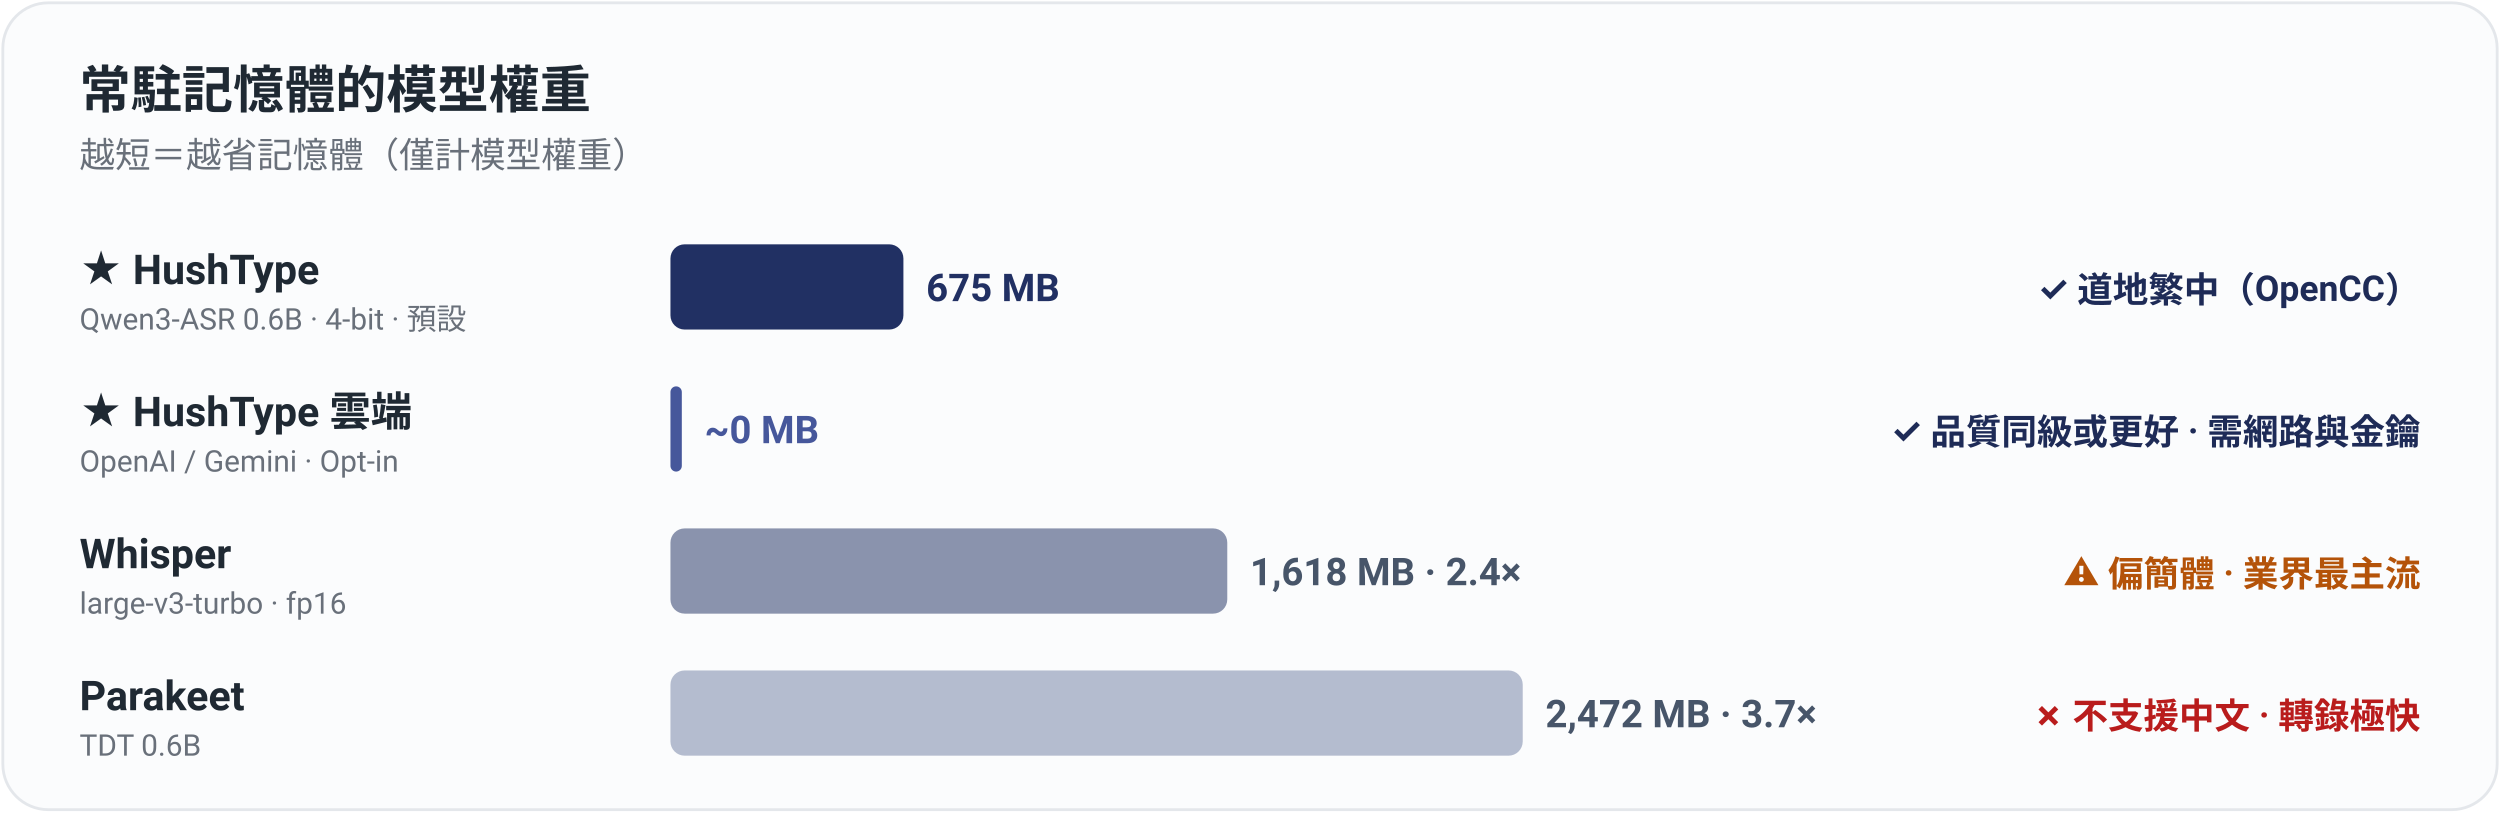
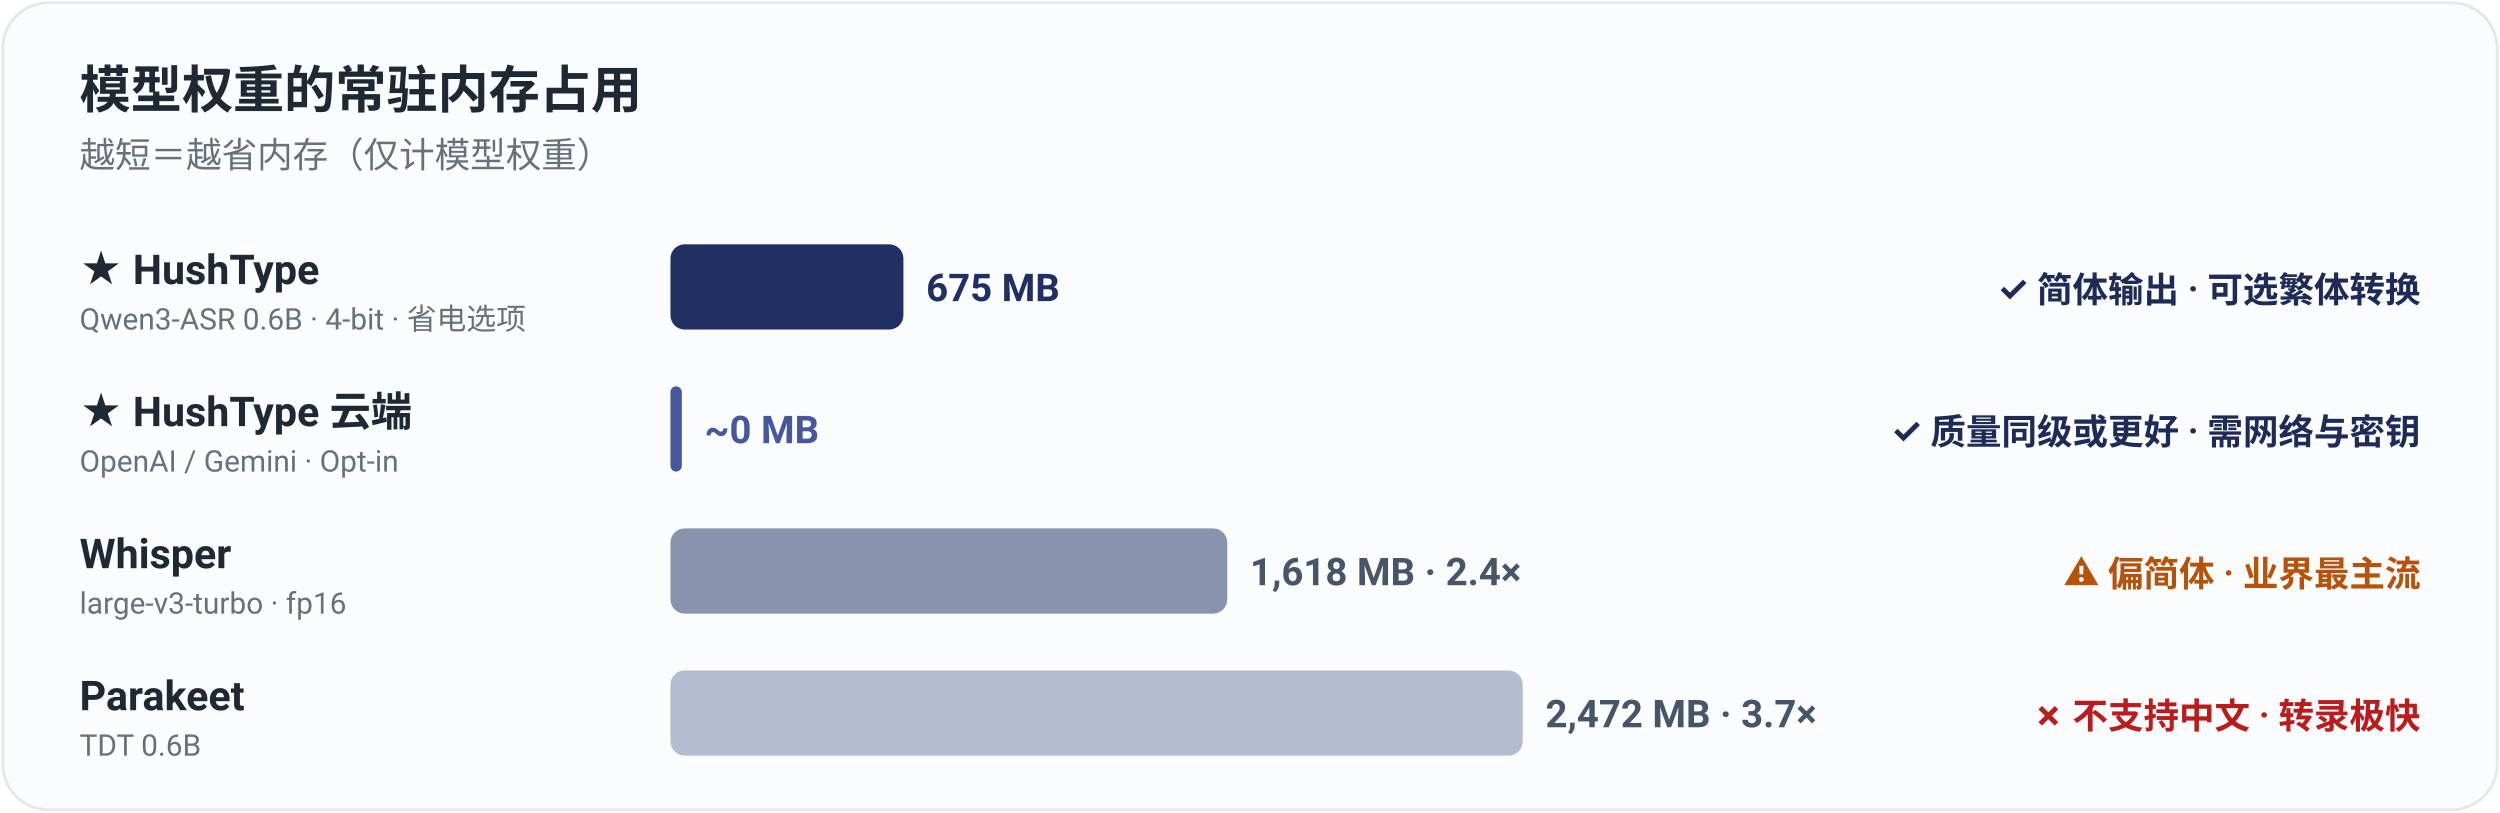
- <svg xmlns="http://www.w3.org/2000/svg" viewBox="0 0 880 286" font-family="-apple-system,'PingFang TC','Microsoft JhengHei','Segoe UI',Roboto,sans-serif">
+ <svg xmlns="http://www.w3.org/2000/svg" viewBox="0 0 880 286" font-family="-apple-system,'PingFang SC','Microsoft YaHei','Segoe UI',Roboto,sans-serif">
  <rect x="1" y="1" width="878" height="284" rx="16" fill="#fbfcfd" stroke="#e4e7eb" />
-   <text x="28" y="38" font-size="18" font-weight="700" fill="#1f2933">常駐記憶體的模型權重</text>
-   <text x="28" y="59" font-size="12.5" fill="#69707a">越短＝越省記憶體（僅計模型權重）</text>
+   <text x="28" y="38" font-size="18" font-weight="700" fill="#1f2933">模型权重的常驻内存占用</text>
+   <text x="28" y="59" font-size="12.5" fill="#69707a">越短＝越省内存（仅计模型权重）</text>
  <text x="28" y="100" font-size="14.5" font-weight="700" fill="#1f2933">★ HushType</text>
-   <text x="28" y="116" font-size="10.5" fill="#69707a">Qwen3-ASR 0.6B · 4-bit · 預設</text>
+   <text x="28" y="116" font-size="10.5" fill="#69707a">Qwen3-ASR 0.6B · 4-bit · 省电选项</text>
  <rect x="236" y="86" width="82" height="30" rx="5" fill="#213063" />
  <text x="326" y="106" font-size="13.5" font-weight="700" fill="#213063">675 MB</text>
-   <text x="852" y="106" text-anchor="end" font-size="12.5" font-weight="700" fill="#1e2b57">✓ 道地繁中（OpenCC）</text>
-   <text x="28" y="150" font-size="14.5" font-weight="700" fill="#1f2933">★ HushType 雲端</text>
+   <text x="852" y="106" text-anchor="end" font-size="12.5" font-weight="700" fill="#1e2b57">✓ 简体输出 · 可选繁体转换</text>
+   <text x="28" y="150" font-size="14.5" font-weight="700" fill="#1f2933">★ HushType 云端</text>
  <text x="28" y="166" font-size="10.5" fill="#69707a">OpenAI / Gemini · Opt-in</text>
  <rect x="236" y="136" width="4" height="30" rx="2" fill="#46579b" />
  <text x="248" y="156" font-size="13.5" font-weight="700" fill="#46579b">~0 MB</text>
-   <text x="852" y="156" text-anchor="end" font-size="12.5" font-weight="700" fill="#1e2b57">✓ 品質同級或更好 · 需網路與金鑰</text>
+   <text x="852" y="156" text-anchor="end" font-size="12.5" font-weight="700" fill="#1e2b57">✓ 质量同级或更好 · 需网络与密钥</text>
  <text x="28" y="200" font-size="14.5" font-weight="700" fill="#1f2933">Whisper</text>
  <text x="28" y="216" font-size="10.5" fill="#69707a">large-v3-turbo · fp16</text>
  <rect x="236" y="186" width="196" height="30" rx="5" fill="#8a93ad" />
  <text x="440" y="206" font-size="13.5" font-weight="700" fill="#475569">1,618 MB · 2.4×</text>
-   <text x="852" y="206" text-anchor="end" font-size="12.5" font-weight="700" fill="#b45309">⚠ 偏簡體 · 業界最主流</text>
+   <text x="852" y="206" text-anchor="end" font-size="12.5" font-weight="700" fill="#b45309">⚠ 偏简体 · 业界最主流</text>
  <text x="28" y="250" font-size="14.5" font-weight="700" fill="#1f2933">Parakeet</text>
  <text x="28" y="266" font-size="10.5" fill="#69707a">TDT 0.6B</text>
  <rect x="236" y="236" width="300" height="30" rx="5" fill="#b4bccf" />
  <text x="544" y="256" font-size="13.5" font-weight="700" fill="#475569">2,472 MB · 3.7×</text>
-   <text x="852" y="256" text-anchor="end" font-size="12.5" font-weight="700" fill="#b91c1c">✗ 不支援中文 · 轉錄極快</text>
+   <text x="852" y="256" text-anchor="end" font-size="12.5" font-weight="700" fill="#b91c1c">✗ 不支持中文 · 转录极快</text>
</svg>
